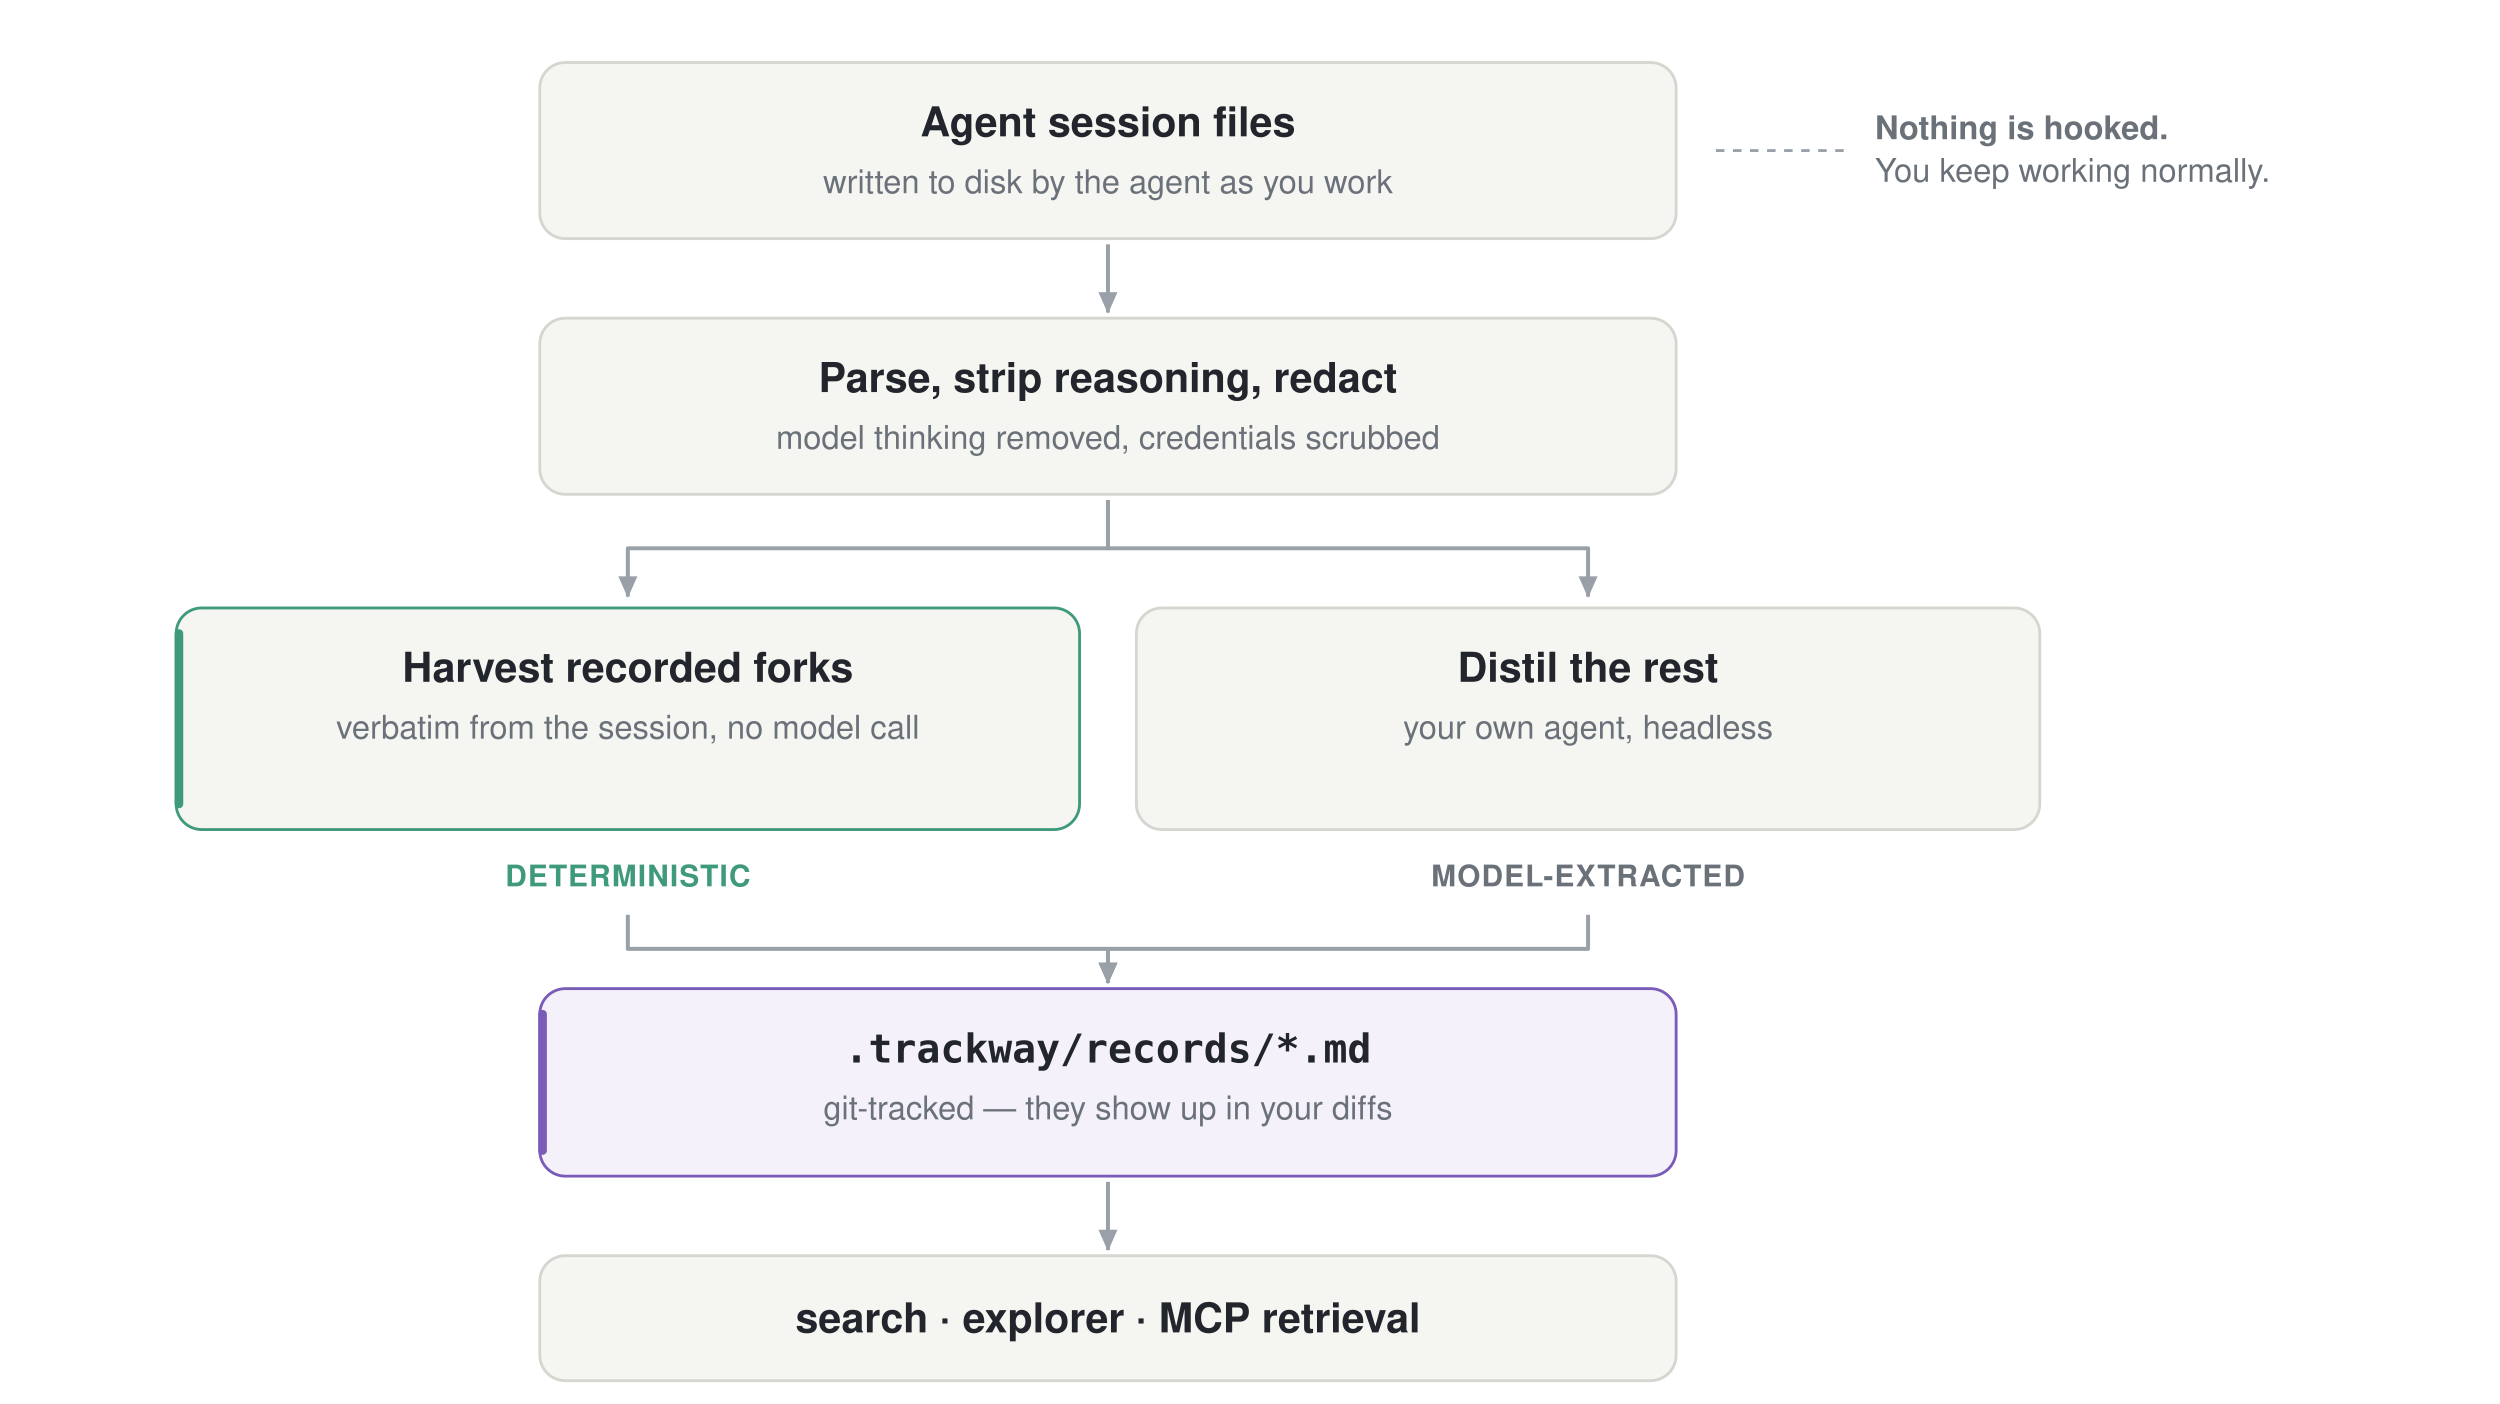
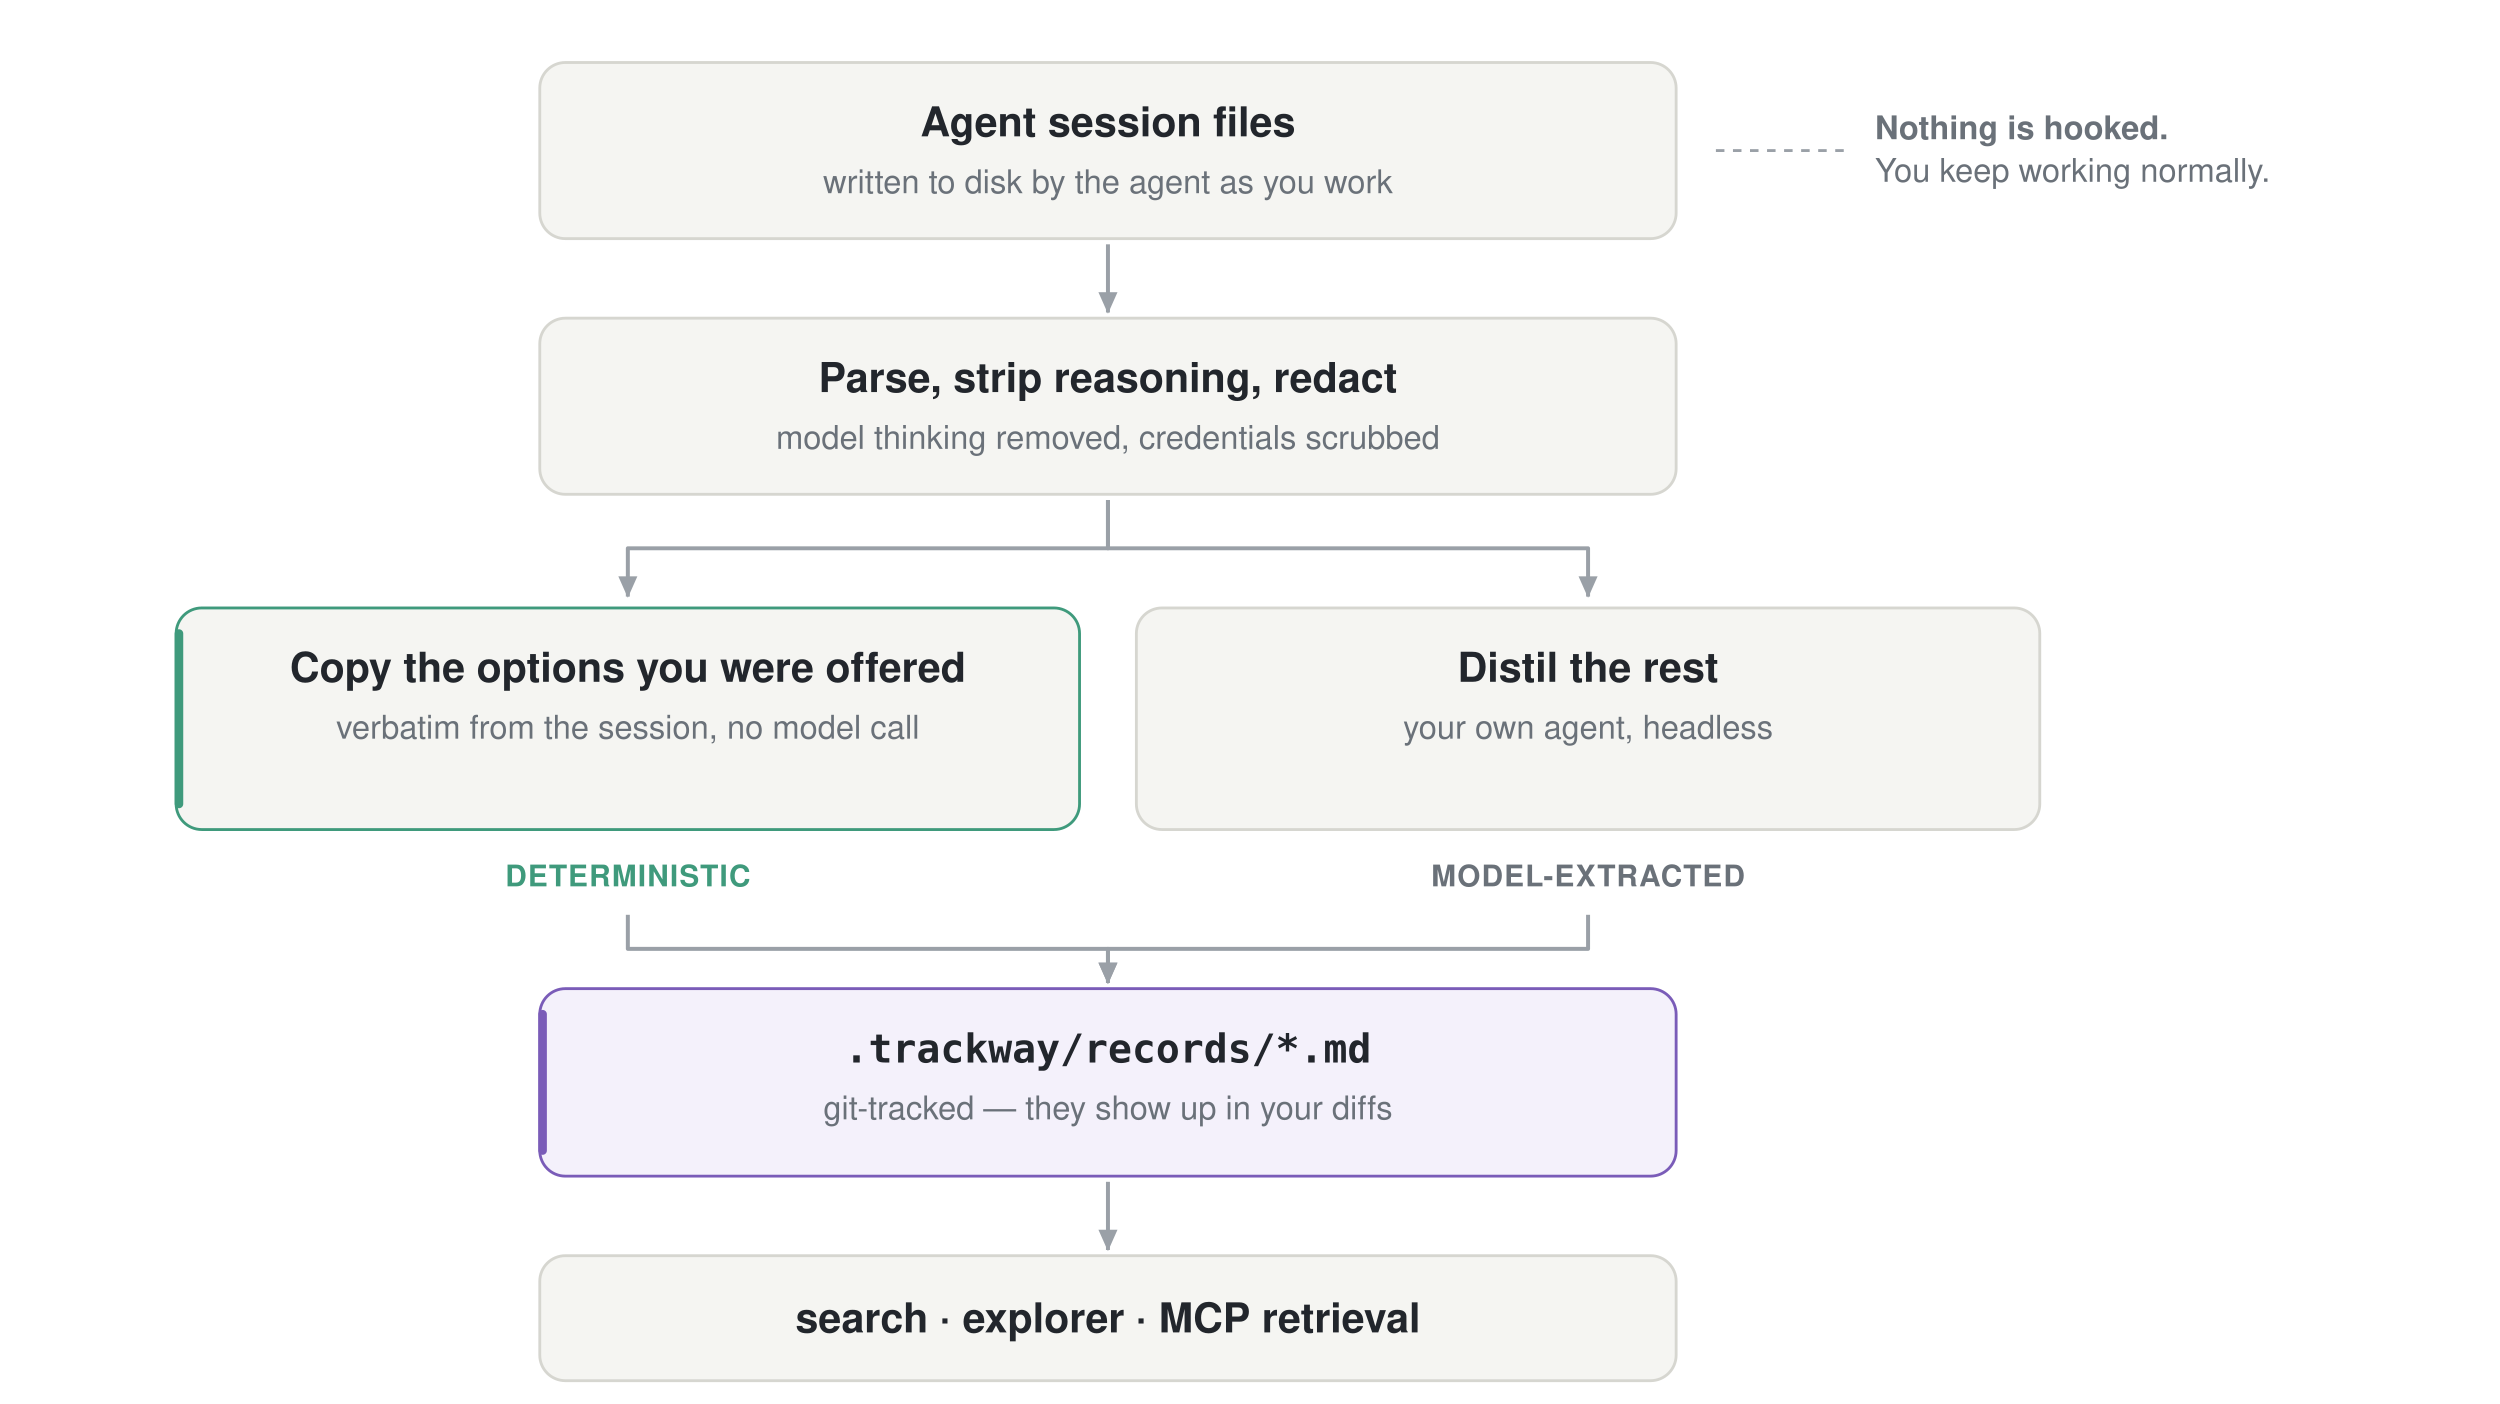
<svg xmlns="http://www.w3.org/2000/svg" viewBox="0 0 880 494" width="880" height="494" role="img" aria-label="How Trackway works, as a pipeline">
  <defs>
    <marker id="tip" viewBox="0 0 10 10" refX="8.5" refY="5" markerWidth="6" markerHeight="6" orient="auto-start-reverse">
      <path d="M0 1 L9 5 L0 9 z" fill="#9aa0a7" />
    </marker>
  </defs>
  <g>
    <rect x="190" y="22" width="400" height="62" rx="9" fill="#f5f5f2" stroke="#d6d6d0" stroke-width="1" />
    <text x="390" y="48" text-anchor="middle" font-family="-apple-system, BlinkMacSystemFont, 'Segoe UI', Helvetica, Arial, sans-serif" font-size="14.5" font-weight="600" fill="#22262c">Agent session files</text>
    <text x="390" y="68" text-anchor="middle" font-family="-apple-system, BlinkMacSystemFont, 'Segoe UI', Helvetica, Arial, sans-serif" font-size="11.5" fill="#6a7179">written to disk by the agent as you work</text>
  </g>
  <g>
    <path d="M604 53 H650" stroke="#9aa0a7" stroke-width="1" stroke-dasharray="3 3" fill="none" />
    <text x="660" y="49" font-family="-apple-system, BlinkMacSystemFont, 'Segoe UI', Helvetica, Arial, sans-serif" font-size="11.5" font-weight="600" fill="#6a7179">Nothing is hooked.</text>
    <text x="660" y="64" font-family="-apple-system, BlinkMacSystemFont, 'Segoe UI', Helvetica, Arial, sans-serif" font-size="11.5" fill="#6a7179">You keep working normally.</text>
  </g>
  <path d="M390 86 V110" stroke="#9aa0a7" stroke-width="1.4" fill="none" marker-end="url(#tip)" />
  <g>
    <rect x="190" y="112" width="400" height="62" rx="9" fill="#f5f5f2" stroke="#d6d6d0" stroke-width="1" />
    <text x="390" y="138" text-anchor="middle" font-family="-apple-system, BlinkMacSystemFont, 'Segoe UI', Helvetica, Arial, sans-serif" font-size="14.5" font-weight="600" fill="#22262c">Parse, strip reasoning, redact</text>
    <text x="390" y="158" text-anchor="middle" font-family="-apple-system, BlinkMacSystemFont, 'Segoe UI', Helvetica, Arial, sans-serif" font-size="11.5" fill="#6a7179">model thinking removed, credentials scrubbed</text>
  </g>
  <path d="M390 176 V193 H221 V210" stroke="#9aa0a7" stroke-width="1.4" fill="none" marker-end="url(#tip)" stroke-linejoin="round" />
  <path d="M390 176 V193 H559 V210" stroke="#9aa0a7" stroke-width="1.4" fill="none" marker-end="url(#tip)" stroke-linejoin="round" />
  <g>
    <rect x="62" y="214" width="318" height="78" rx="9" fill="#f5f5f2" stroke="#3f9a7c" stroke-width="1" />
    <path d="M63 223 v60" stroke="#3f9a7c" stroke-width="3" stroke-linecap="round" />
-     <text x="221" y="240" text-anchor="middle" font-family="-apple-system, BlinkMacSystemFont, 'Segoe UI', Helvetica, Arial, sans-serif" font-size="14.5" font-weight="600" fill="#22262c">Harvest recorded forks</text>
+     <text x="221" y="240" text-anchor="middle" font-family="-apple-system, BlinkMacSystemFont, 'Segoe UI', Helvetica, Arial, sans-serif" font-size="14.5" font-weight="600" fill="#22262c">Copy the options you were offered</text>
    <text x="221" y="260" text-anchor="middle" font-family="-apple-system, BlinkMacSystemFont, 'Segoe UI', Helvetica, Arial, sans-serif" font-size="11.5" fill="#6a7179">verbatim from the session, no model call</text>
  </g>
  <g>
    <rect x="400" y="214" width="318" height="78" rx="9" fill="#f5f5f2" stroke="#d6d6d0" stroke-width="1" />
    <text x="559" y="240" text-anchor="middle" font-family="-apple-system, BlinkMacSystemFont, 'Segoe UI', Helvetica, Arial, sans-serif" font-size="14.5" font-weight="600" fill="#22262c">Distil the rest</text>
    <text x="559" y="260" text-anchor="middle" font-family="-apple-system, BlinkMacSystemFont, 'Segoe UI', Helvetica, Arial, sans-serif" font-size="11.5" fill="#6a7179">your own agent, headless</text>
  </g>
  <text x="221" y="312" text-anchor="middle" font-family="-apple-system, BlinkMacSystemFont, 'Segoe UI', Helvetica, Arial, sans-serif" font-size="10.5" font-weight="600" fill="#3f9a7c" letter-spacing="0.4">DETERMINISTIC</text>
  <text x="559" y="312" text-anchor="middle" font-family="-apple-system, BlinkMacSystemFont, 'Segoe UI', Helvetica, Arial, sans-serif" font-size="10.5" font-weight="600" fill="#6a7179" letter-spacing="0.4">MODEL-EXTRACTED</text>
  <path d="M221 322 V334 H390 V346" stroke="#9aa0a7" stroke-width="1.4" fill="none" marker-end="url(#tip)" stroke-linejoin="round" />
  <path d="M559 322 V334 H390 V346" stroke="#9aa0a7" stroke-width="1.4" fill="none" marker-end="url(#tip)" stroke-linejoin="round" />
  <g>
    <rect x="190" y="348" width="400" height="66" rx="9" fill="#f4f1fb" stroke="#7a5cb8" stroke-width="1" />
    <path d="M191 357 v48" stroke="#7a5cb8" stroke-width="3" stroke-linecap="round" />
    <text x="390" y="374" text-anchor="middle" font-family="ui-monospace, SFMono-Regular, 'SF Mono', Menlo, Consolas, monospace" font-size="14" font-weight="600" fill="#22262c">.trackway/records/*.md</text>
    <text x="390" y="394" text-anchor="middle" font-family="-apple-system, BlinkMacSystemFont, 'Segoe UI', Helvetica, Arial, sans-serif" font-size="11.5" fill="#6a7179">git-tracked — they show up in your diffs</text>
  </g>
  <path d="M390 416 V440" stroke="#9aa0a7" stroke-width="1.4" fill="none" marker-end="url(#tip)" />
  <g>
    <rect x="190" y="442" width="400" height="44" rx="9" fill="#f5f5f2" stroke="#d6d6d0" stroke-width="1" />
    <text x="390" y="469" text-anchor="middle" font-family="-apple-system, BlinkMacSystemFont, 'Segoe UI', Helvetica, Arial, sans-serif" font-size="14.5" font-weight="600" fill="#22262c">search  ·  explorer  ·  MCP retrieval</text>
  </g>
</svg>
